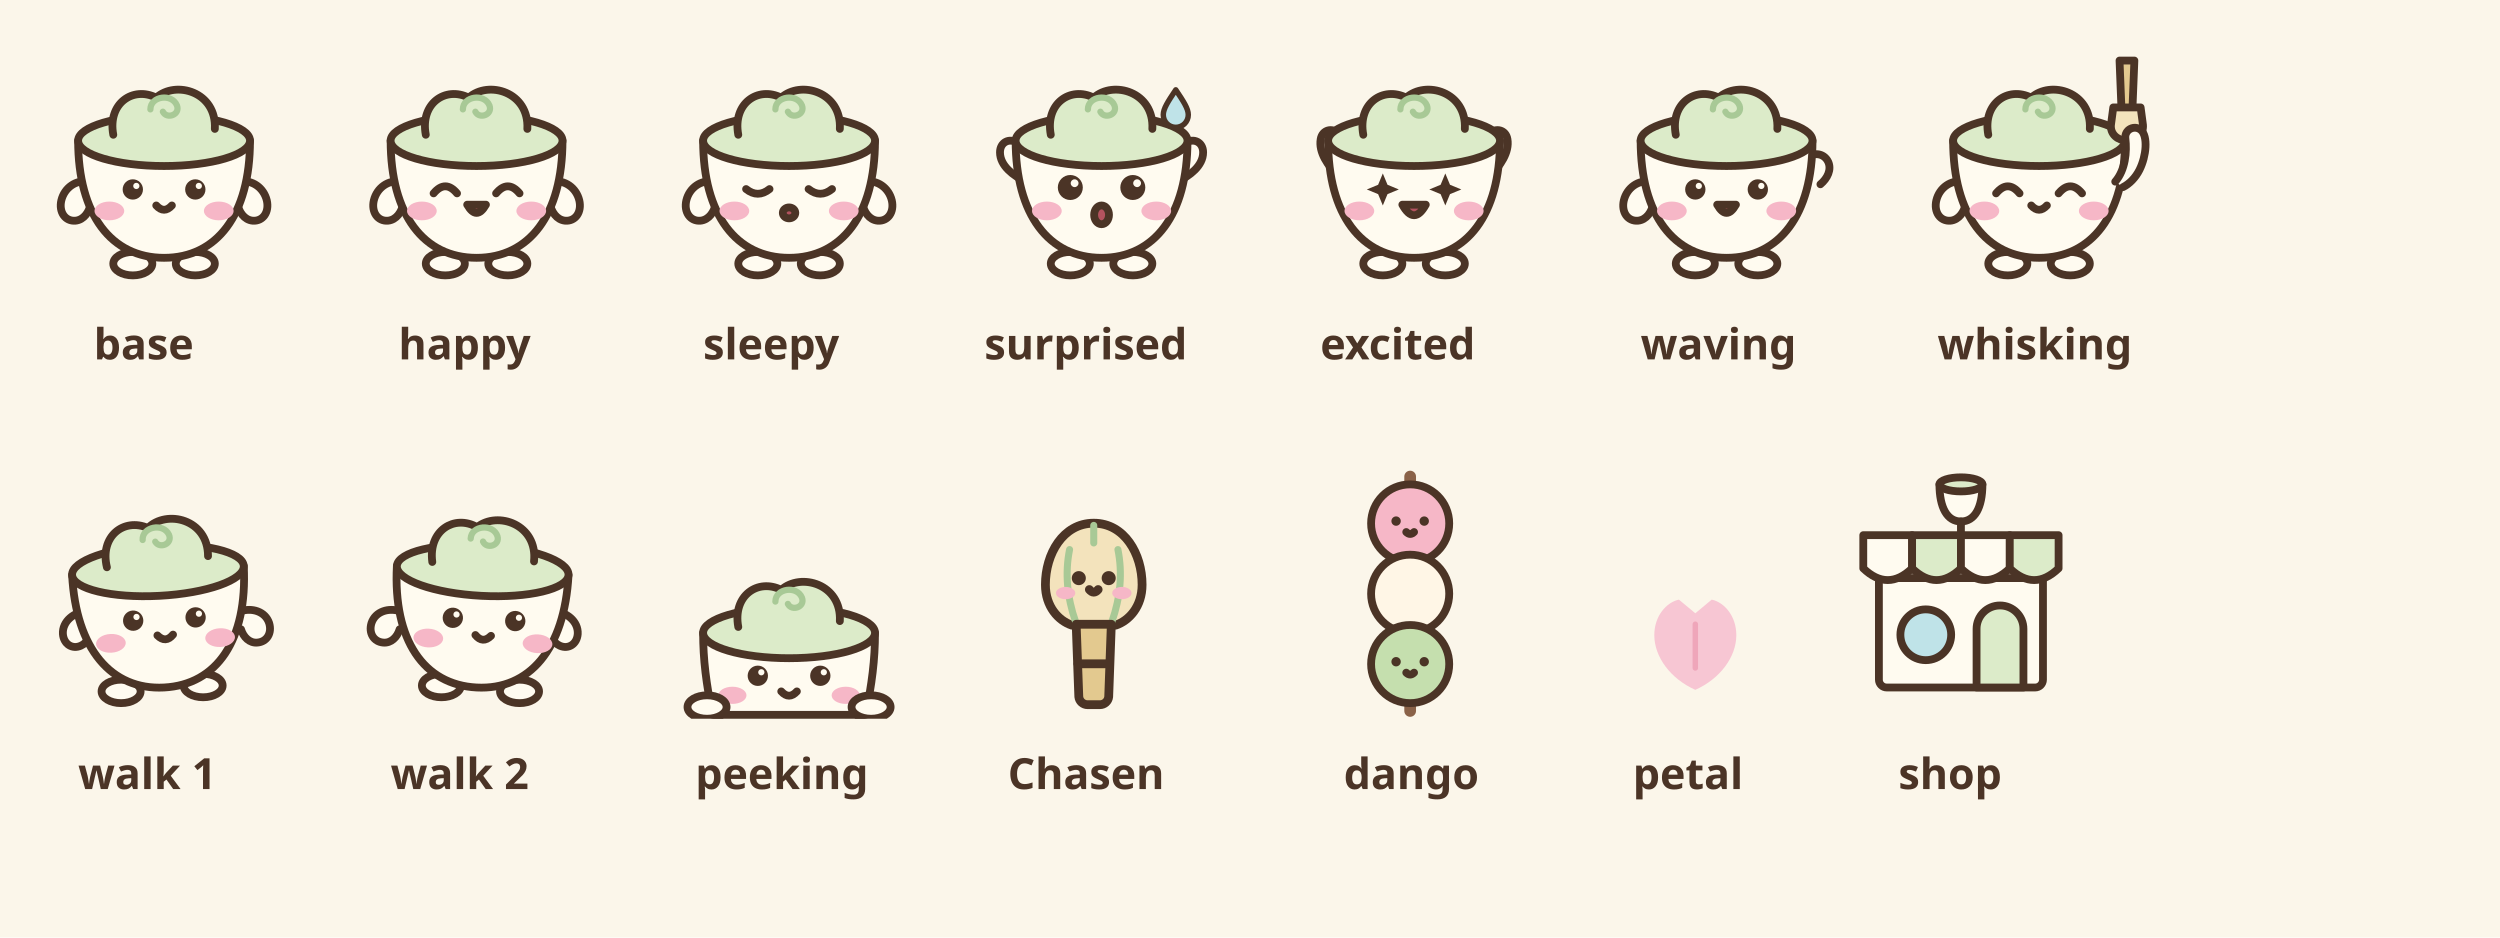
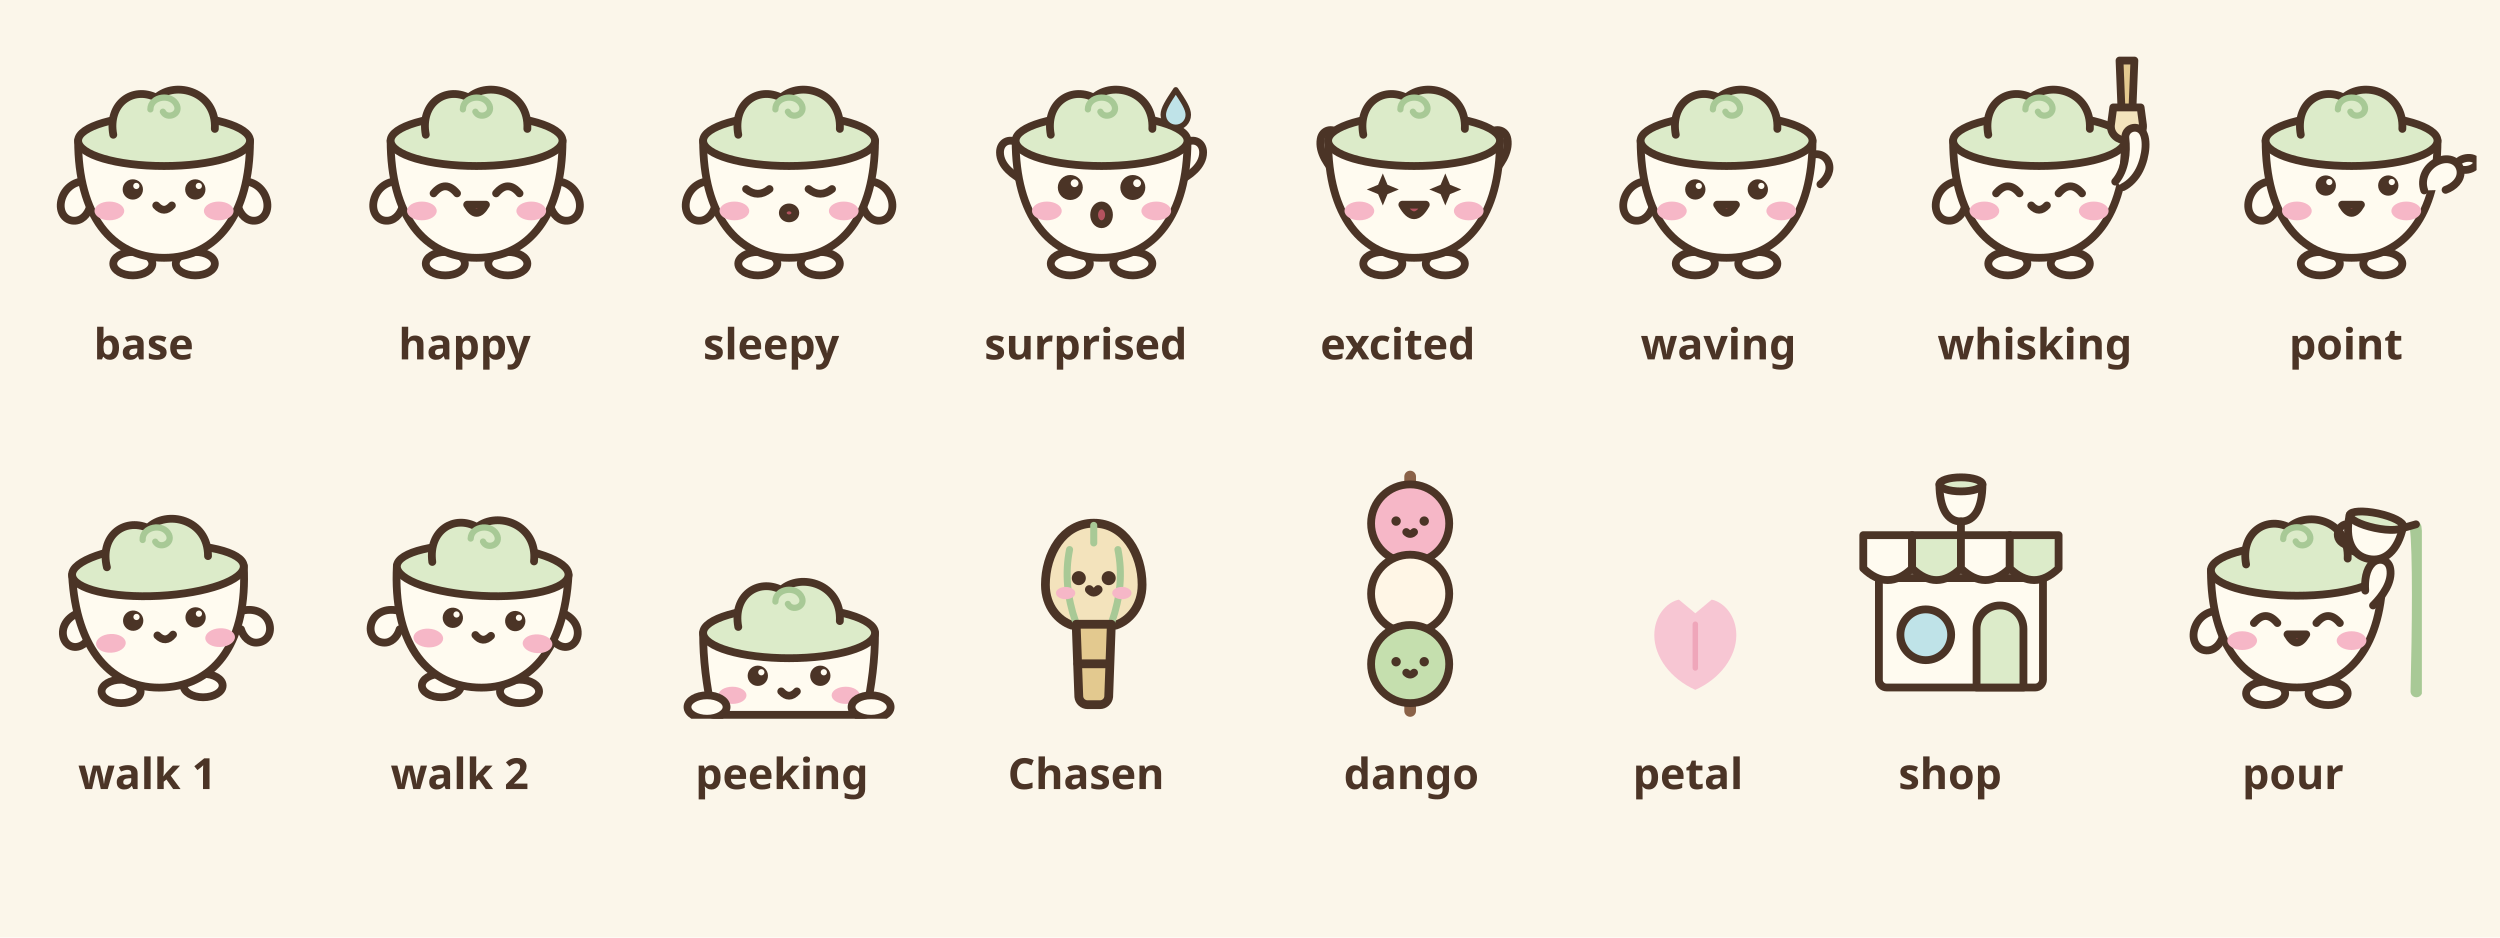
<svg xmlns="http://www.w3.org/2000/svg" viewBox="0 0 640 240" width="640" height="240">
  <defs>
    <symbol id="m-base" viewBox="0 0 64 64">
      <path class="m-o m-c m-arm-l" stroke="#4B3426" stroke-width="2" stroke-linejoin="round" stroke-linecap="round" fill="#FFFBF0" d="M12.5 36.5c-3-.5-6 1.5-6.8 4.8-.7 3 1 5.4 3.6 5.2 2.2-.2 3.6-2.3 4-4.6" />
      <path class="m-o m-c m-arm-r" stroke="#4B3426" stroke-width="2" stroke-linejoin="round" stroke-linecap="round" fill="#FFFBF0" d="M51.5 36.5c3-.5 6 1.5 6.8 4.8.7 3-1 5.4-3.6 5.2-2.2-.2-3.6-2.3-4-4.6" />
      <g class="m-feet">
        <ellipse class="m-o m-c m-foot-l" stroke="#4B3426" stroke-width="2" stroke-linejoin="round" stroke-linecap="round" fill="#FFFBF0" cx="24" cy="57.5" rx="5" ry="3" />
        <ellipse class="m-o m-c m-foot-r" stroke="#4B3426" stroke-width="2" stroke-linejoin="round" stroke-linecap="round" fill="#FFFBF0" cx="40" cy="57.5" rx="5" ry="3" />
      </g>
      <path class="m-o m-c m-cup" stroke="#4B3426" stroke-width="2" stroke-linejoin="round" stroke-linecap="round" fill="#FFFBF0" d="M10 26c0 19 8.5 30 22 30s22-11 22-30z" />
      <g class="m-foamg">
        <ellipse class="m-o m-f" stroke="#4B3426" stroke-width="2" stroke-linejoin="round" stroke-linecap="round" fill="#DCEBC9" cx="32" cy="26" rx="22" ry="6.5" />
        <path class="m-o m-f" stroke="#4B3426" stroke-width="2" stroke-linejoin="round" stroke-linecap="round" fill="#DCEBC9" d="M19 24.5c-1.5-8 5-12.5 11-9.5 5-4.5 15.5-1.5 15 8" />
        <path class="m-s" fill="none" stroke="#A8C996" stroke-width="1.6" stroke-linecap="round" d="M28.5 18c0-3.4 5.5-4.2 6.8-1 .9 2.4-2.6 3.6-3.6 1.6" />
      </g>
      <g class="m-look">
        <g class="m-eyes">
          <circle class="m-ink" fill="#4B3426" cx="24" cy="38.5" r="2.6" />
          <circle class="m-ink" fill="#4B3426" cx="40" cy="38.5" r="2.6" />
          <circle class="m-hi" fill="#FFFBF0" cx="24.9" cy="37.6" r=".8" />
          <circle class="m-hi" fill="#FFFBF0" cx="40.9" cy="37.6" r=".8" />
        </g>
      </g>
      <ellipse class="m-blush" fill="#F6B7C7" cx="18" cy="44" rx="3.8" ry="2.4" />
      <ellipse class="m-blush" fill="#F6B7C7" cx="46" cy="44" rx="3.8" ry="2.4" />
      <path class="m-l m-mouth" fill="none" stroke="#4B3426" stroke-width="2" stroke-linecap="round" stroke-linejoin="round" d="M30 42.6q2 2.2 4 0" />
    </symbol>
    <symbol id="m-happy" viewBox="0 0 64 64">
      <path class="m-o m-c m-arm-l" stroke="#4B3426" stroke-width="2" stroke-linejoin="round" stroke-linecap="round" fill="#FFFBF0" d="M12.5 36.5c-3-.5-6 1.5-6.8 4.8-.7 3 1 5.4 3.6 5.2 2.2-.2 3.6-2.3 4-4.6" />
      <path class="m-o m-c m-arm-r" stroke="#4B3426" stroke-width="2" stroke-linejoin="round" stroke-linecap="round" fill="#FFFBF0" d="M51.5 36.5c3-.5 6 1.5 6.8 4.8.7 3-1 5.4-3.6 5.2-2.2-.2-3.6-2.3-4-4.6" />
      <g class="m-feet">
        <ellipse class="m-o m-c m-foot-l" stroke="#4B3426" stroke-width="2" stroke-linejoin="round" stroke-linecap="round" fill="#FFFBF0" cx="24" cy="57.5" rx="5" ry="3" />
        <ellipse class="m-o m-c m-foot-r" stroke="#4B3426" stroke-width="2" stroke-linejoin="round" stroke-linecap="round" fill="#FFFBF0" cx="40" cy="57.5" rx="5" ry="3" />
      </g>
      <path class="m-o m-c m-cup" stroke="#4B3426" stroke-width="2" stroke-linejoin="round" stroke-linecap="round" fill="#FFFBF0" d="M10 26c0 19 8.5 30 22 30s22-11 22-30z" />
      <g class="m-foamg">
        <ellipse class="m-o m-f" stroke="#4B3426" stroke-width="2" stroke-linejoin="round" stroke-linecap="round" fill="#DCEBC9" cx="32" cy="26" rx="22" ry="6.5" />
        <path class="m-o m-f" stroke="#4B3426" stroke-width="2" stroke-linejoin="round" stroke-linecap="round" fill="#DCEBC9" d="M19 24.5c-1.5-8 5-12.5 11-9.5 5-4.5 15.5-1.5 15 8" />
        <path class="m-s" fill="none" stroke="#A8C996" stroke-width="1.6" stroke-linecap="round" d="M28.5 18c0-3.4 5.5-4.2 6.8-1 .9 2.4-2.6 3.6-3.6 1.6" />
      </g>
      <g class="m-look">
        <g class="m-eyes">
          <path class="m-l" fill="none" stroke="#4B3426" stroke-width="2" stroke-linecap="round" stroke-linejoin="round" d="M21 39.5q3-3.6 6 0M37 39.5q3-3.6 6 0" />
        </g>
      </g>
      <ellipse class="m-blush" fill="#F6B7C7" cx="18" cy="44" rx="3.8" ry="2.4" />
      <ellipse class="m-blush" fill="#F6B7C7" cx="46" cy="44" rx="3.8" ry="2.4" />
      <path class="m-o m-in m-mouth" stroke="#4B3426" stroke-width="2" stroke-linejoin="round" stroke-linecap="round" fill="#B4535F" d="M29.6 42.4q2.4 4.2 4.8 0z" />
    </symbol>
    <symbol id="m-sleepy" viewBox="0 0 64 64">
      <path class="m-o m-c m-arm-l" stroke="#4B3426" stroke-width="2" stroke-linejoin="round" stroke-linecap="round" fill="#FFFBF0" d="M12.5 36.5c-3-.5-6 1.5-6.8 4.8-.7 3 1 5.4 3.6 5.2 2.2-.2 3.6-2.3 4-4.6" />
      <path class="m-o m-c m-arm-r" stroke="#4B3426" stroke-width="2" stroke-linejoin="round" stroke-linecap="round" fill="#FFFBF0" d="M51.5 36.5c3-.5 6 1.5 6.8 4.8.7 3-1 5.4-3.6 5.2-2.2-.2-3.6-2.3-4-4.6" />
      <g class="m-feet">
        <ellipse class="m-o m-c m-foot-l" stroke="#4B3426" stroke-width="2" stroke-linejoin="round" stroke-linecap="round" fill="#FFFBF0" cx="24" cy="57.5" rx="5" ry="3" />
        <ellipse class="m-o m-c m-foot-r" stroke="#4B3426" stroke-width="2" stroke-linejoin="round" stroke-linecap="round" fill="#FFFBF0" cx="40" cy="57.5" rx="5" ry="3" />
      </g>
      <path class="m-o m-c m-cup" stroke="#4B3426" stroke-width="2" stroke-linejoin="round" stroke-linecap="round" fill="#FFFBF0" d="M10 26c0 19 8.5 30 22 30s22-11 22-30z" />
      <g class="m-foamg">
        <ellipse class="m-o m-f" stroke="#4B3426" stroke-width="2" stroke-linejoin="round" stroke-linecap="round" fill="#DCEBC9" cx="32" cy="26" rx="22" ry="6.5" />
        <path class="m-o m-f" stroke="#4B3426" stroke-width="2" stroke-linejoin="round" stroke-linecap="round" fill="#DCEBC9" d="M19 24.5c-1.5-8 5-12.5 11-9.5 5-4.5 15.5-1.5 15 8" />
        <path class="m-s" fill="none" stroke="#A8C996" stroke-width="1.6" stroke-linecap="round" d="M28.5 18c0-3.4 5.5-4.2 6.8-1 .9 2.4-2.6 3.6-3.6 1.6" />
      </g>
      <g class="m-look">
        <g class="m-eyes">
          <path class="m-l" fill="none" stroke="#4B3426" stroke-width="2" stroke-linecap="round" stroke-linejoin="round" d="M21 38.4q3 2.4 6 0M37 38.4q3 2.4 6 0" />
        </g>
      </g>
      <ellipse class="m-blush" fill="#F6B7C7" cx="18" cy="44" rx="3.8" ry="2.4" />
      <ellipse class="m-blush" fill="#F6B7C7" cx="46" cy="44" rx="3.8" ry="2.4" />
      <ellipse class="m-o m-in m-mouth m-yawn" stroke="#4B3426" stroke-width="2" stroke-linejoin="round" stroke-linecap="round" fill="#B4535F" cx="32" cy="44.5" rx="1.6" ry="1.4" />
    </symbol>
    <symbol id="m-surprised" viewBox="0 0 64 64">
      <path class="m-o m-c m-arm-l" stroke="#4B3426" stroke-width="2" stroke-linejoin="round" stroke-linecap="round" fill="#FFFBF0" d="M12.5 36.5c-3-1.5-6.5-4-6.5-7.5 0-2.6 2.4-3.8 4.5-2.4 1.8 1.2 2.8 3.6 3 6" />
      <path class="m-o m-c m-arm-r" stroke="#4B3426" stroke-width="2" stroke-linejoin="round" stroke-linecap="round" fill="#FFFBF0" d="M51.5 36.5c3-1.5 6.5-4 6.5-7.5 0-2.6-2.4-3.8-4.5-2.4-1.8 1.2-2.8 3.6-3 6" />
      <g class="m-feet">
        <ellipse class="m-o m-c m-foot-l" stroke="#4B3426" stroke-width="2" stroke-linejoin="round" stroke-linecap="round" fill="#FFFBF0" cx="24" cy="57.5" rx="5" ry="3" />
        <ellipse class="m-o m-c m-foot-r" stroke="#4B3426" stroke-width="2" stroke-linejoin="round" stroke-linecap="round" fill="#FFFBF0" cx="40" cy="57.5" rx="5" ry="3" />
      </g>
      <path class="m-o m-c m-cup" stroke="#4B3426" stroke-width="2" stroke-linejoin="round" stroke-linecap="round" fill="#FFFBF0" d="M10 26c0 19 8.5 30 22 30s22-11 22-30z" />
      <g class="m-foamg">
        <ellipse class="m-o m-f" stroke="#4B3426" stroke-width="2" stroke-linejoin="round" stroke-linecap="round" fill="#DCEBC9" cx="32" cy="26" rx="22" ry="6.5" />
        <path class="m-o m-f" stroke="#4B3426" stroke-width="2" stroke-linejoin="round" stroke-linecap="round" fill="#DCEBC9" d="M19 24.5c-1.5-8 5-12.5 11-9.5 5-4.5 15.5-1.5 15 8" />
        <path class="m-s" fill="none" stroke="#A8C996" stroke-width="1.6" stroke-linecap="round" d="M28.5 18c0-3.4 5.5-4.2 6.8-1 .9 2.4-2.6 3.6-3.6 1.6" />
      </g>
      <g class="m-look">
        <g class="m-eyes">
          <circle class="m-ink" fill="#4B3426" cx="24" cy="38" r="3.2" />
          <circle class="m-ink" fill="#4B3426" cx="40" cy="38" r="3.2" />
          <circle class="m-hi" fill="#FFFBF0" cx="25.1" cy="36.9" r="1" />
          <circle class="m-hi" fill="#FFFBF0" cx="41.1" cy="36.9" r="1" />
        </g>
      </g>
      <ellipse class="m-blush" fill="#F6B7C7" cx="18" cy="44" rx="3.8" ry="2.4" />
      <ellipse class="m-blush" fill="#F6B7C7" cx="46" cy="44" rx="3.8" ry="2.4" />
      <ellipse class="m-o m-in m-mouth" stroke="#4B3426" stroke-width="2" stroke-linejoin="round" stroke-linecap="round" fill="#B4535F" cx="32" cy="45" rx="1.9" ry="2.4" />
      <path class="m-o m-sweat" stroke="#4B3426" stroke-width="1.4" stroke-linejoin="round" stroke-linecap="round" fill="#BFE3E8" d="M51 13c-2 3-3.2 4.8-3.2 6.4a3.2 3.2 0 0 0 6.4 0c0-1.6-1.2-3.4-3.2-6.4z" />
    </symbol>
    <symbol id="m-excited" viewBox="0 0 64 64">
      <path class="m-o m-c m-arm-l" stroke="#4B3426" stroke-width="2" stroke-linejoin="round" stroke-linecap="round" fill="#FFFBF0" d="M12.5 35c-2.5-2.5-5-6-4.4-9.4.4-2.4 3-3 4.6-1.4 1.6 1.6 2 4.4 1.8 7" />
      <path class="m-o m-c m-arm-r" stroke="#4B3426" stroke-width="2" stroke-linejoin="round" stroke-linecap="round" fill="#FFFBF0" d="M51.5 35c2.5-2.5 5-6 4.4-9.4-.4-2.4-3-3-4.6-1.4-1.6 1.6-2 4.4-1.8 7" />
      <g class="m-feet">
        <ellipse class="m-o m-c m-foot-l" stroke="#4B3426" stroke-width="2" stroke-linejoin="round" stroke-linecap="round" fill="#FFFBF0" cx="24" cy="57.5" rx="5" ry="3" />
        <ellipse class="m-o m-c m-foot-r" stroke="#4B3426" stroke-width="2" stroke-linejoin="round" stroke-linecap="round" fill="#FFFBF0" cx="40" cy="57.5" rx="5" ry="3" />
      </g>
      <path class="m-o m-c m-cup" stroke="#4B3426" stroke-width="2" stroke-linejoin="round" stroke-linecap="round" fill="#FFFBF0" d="M10 26c0 19 8.5 30 22 30s22-11 22-30z" />
      <g class="m-foamg">
        <ellipse class="m-o m-f" stroke="#4B3426" stroke-width="2" stroke-linejoin="round" stroke-linecap="round" fill="#DCEBC9" cx="32" cy="26" rx="22" ry="6.5" />
        <path class="m-o m-f" stroke="#4B3426" stroke-width="2" stroke-linejoin="round" stroke-linecap="round" fill="#DCEBC9" d="M19 24.5c-1.5-8 5-12.5 11-9.5 5-4.5 15.5-1.5 15 8" />
        <path class="m-s" fill="none" stroke="#A8C996" stroke-width="1.6" stroke-linecap="round" d="M28.5 18c0-3.4 5.5-4.2 6.8-1 .9 2.4-2.6 3.6-3.6 1.6" />
      </g>
      <g class="m-look">
        <g class="m-eyes">
          <path class="m-ink" fill="#4B3426" d="M24 34.4l1.2 2.9 2.9 1.2-2.9 1.2-1.2 2.9-1.2-2.9-2.9-1.2 2.9-1.2zM40 34.4l1.2 2.9 2.9 1.2-2.9 1.2-1.2 2.9-1.2-2.9-2.9-1.2 2.9-1.2z" />
        </g>
      </g>
      <ellipse class="m-blush" fill="#F6B7C7" cx="18" cy="44" rx="3.8" ry="2.4" />
      <ellipse class="m-blush" fill="#F6B7C7" cx="46" cy="44" rx="3.8" ry="2.4" />
      <path class="m-o m-in m-mouth" stroke="#4B3426" stroke-width="2" stroke-linejoin="round" stroke-linecap="round" fill="#B4535F" d="M29 42.4q3 5.4 6 0z" />
    </symbol>
    <symbol id="m-wave" viewBox="0 0 64 64">
      <path class="m-o m-c m-arm-l" stroke="#4B3426" stroke-width="2" stroke-linejoin="round" stroke-linecap="round" fill="#FFFBF0" d="M12.5 36.5c-3-.5-6 1.5-6.8 4.8-.7 3 1 5.4 3.6 5.2 2.2-.2 3.6-2.3 4-4.6" />
      <g transform="rotate(-120 52 38)">
        <path class="m-o m-c m-arm-r" stroke="#4B3426" stroke-width="2" stroke-linejoin="round" stroke-linecap="round" fill="#FFFBF0" d="M51.5 36.5c3-.5 6 1.5 6.8 4.8.7 3-1 5.4-3.6 5.2-2.2-.2-3.6-2.3-4-4.6" />
      </g>
      <g class="m-feet">
        <ellipse class="m-o m-c m-foot-l" stroke="#4B3426" stroke-width="2" stroke-linejoin="round" stroke-linecap="round" fill="#FFFBF0" cx="24" cy="57.5" rx="5" ry="3" />
        <ellipse class="m-o m-c m-foot-r" stroke="#4B3426" stroke-width="2" stroke-linejoin="round" stroke-linecap="round" fill="#FFFBF0" cx="40" cy="57.5" rx="5" ry="3" />
      </g>
      <path class="m-o m-c m-cup" stroke="#4B3426" stroke-width="2" stroke-linejoin="round" stroke-linecap="round" fill="#FFFBF0" d="M10 26c0 19 8.5 30 22 30s22-11 22-30z" />
      <g class="m-foamg">
        <ellipse class="m-o m-f" stroke="#4B3426" stroke-width="2" stroke-linejoin="round" stroke-linecap="round" fill="#DCEBC9" cx="32" cy="26" rx="22" ry="6.5" />
        <path class="m-o m-f" stroke="#4B3426" stroke-width="2" stroke-linejoin="round" stroke-linecap="round" fill="#DCEBC9" d="M19 24.5c-1.5-8 5-12.5 11-9.5 5-4.5 15.5-1.5 15 8" />
        <path class="m-s" fill="none" stroke="#A8C996" stroke-width="1.6" stroke-linecap="round" d="M28.5 18c0-3.4 5.5-4.2 6.8-1 .9 2.4-2.6 3.6-3.6 1.6" />
      </g>
      <g class="m-look">
        <g class="m-eyes">
          <circle class="m-ink" fill="#4B3426" cx="24" cy="38.5" r="2.6" />
          <circle class="m-ink" fill="#4B3426" cx="40" cy="38.5" r="2.6" />
          <circle class="m-hi" fill="#FFFBF0" cx="24.9" cy="37.6" r=".8" />
          <circle class="m-hi" fill="#FFFBF0" cx="40.9" cy="37.6" r=".8" />
        </g>
      </g>
      <ellipse class="m-blush" fill="#F6B7C7" cx="18" cy="44" rx="3.8" ry="2.4" />
      <ellipse class="m-blush" fill="#F6B7C7" cx="46" cy="44" rx="3.8" ry="2.4" />
      <path class="m-o m-in m-mouth" stroke="#4B3426" stroke-width="2" stroke-linejoin="round" stroke-linecap="round" fill="#B4535F" d="M29.6 42.4q2.4 4.2 4.8 0z" />
    </symbol>
    <symbol id="m-whisk" viewBox="0 0 64 64">
      <path class="m-o m-c m-arm-l" stroke="#4B3426" stroke-width="2" stroke-linejoin="round" stroke-linecap="round" fill="#FFFBF0" d="M12.5 36.5c-3-.5-6 1.5-6.8 4.8-.7 3 1 5.4 3.6 5.2 2.2-.2 3.6-2.3 4-4.6" />
      <g class="m-feet">
        <ellipse class="m-o m-c m-foot-l" stroke="#4B3426" stroke-width="2" stroke-linejoin="round" stroke-linecap="round" fill="#FFFBF0" cx="24" cy="57.5" rx="5" ry="3" />
        <ellipse class="m-o m-c m-foot-r" stroke="#4B3426" stroke-width="2" stroke-linejoin="round" stroke-linecap="round" fill="#FFFBF0" cx="40" cy="57.5" rx="5" ry="3" />
      </g>
      <path class="m-o m-c m-cup" stroke="#4B3426" stroke-width="2" stroke-linejoin="round" stroke-linecap="round" fill="#FFFBF0" d="M10 26c0 19 8.5 30 22 30s22-11 22-30z" />
      <g class="m-foamg">
        <ellipse class="m-o m-f" stroke="#4B3426" stroke-width="2" stroke-linejoin="round" stroke-linecap="round" fill="#DCEBC9" cx="32" cy="26" rx="22" ry="6.5" />
        <path class="m-o m-f" stroke="#4B3426" stroke-width="2" stroke-linejoin="round" stroke-linecap="round" fill="#DCEBC9" d="M19 24.5c-1.5-8 5-12.5 11-9.5 5-4.5 15.5-1.5 15 8" />
        <path class="m-s" fill="none" stroke="#A8C996" stroke-width="1.6" stroke-linecap="round" d="M28.5 18c0-3.4 5.5-4.2 6.8-1 .9 2.4-2.6 3.6-3.6 1.6" />
      </g>
      <g class="m-arm-r m-whiskarm">
        <path class="m-o m-bam" stroke="#4B3426" stroke-width="2" stroke-linejoin="round" stroke-linecap="round" fill="#E3C98F" d="M52.6 5.5h3.8l-.5 12.5h-2.8z" />
        <path class="m-o m-tine" stroke="#4B3426" stroke-width="2" stroke-linejoin="round" stroke-linecap="round" fill="#F3E3BC" d="M51 17.5h7l.6 4.5c.2 2.4-1.8 4-4.1 4s-4.3-1.6-4.1-4z" />
        <path class="m-o m-c" stroke="#4B3426" stroke-width="2" stroke-linejoin="round" stroke-linecap="round" fill="#FFFBF0" d="M51.5 36.5c2.6-3 3-7.6 2.6-11-.3-2.4 2.4-3.6 4-2.2 1.8 1.6 1.4 6.6-.4 10.2-1 2-2.6 3.6-4.2 4.4" />
      </g>
      <g class="m-look">
        <g class="m-eyes">
          <path class="m-l" fill="none" stroke="#4B3426" stroke-width="2" stroke-linecap="round" stroke-linejoin="round" d="M21 39.5q3-3.6 6 0M37 39.5q3-3.6 6 0" />
        </g>
      </g>
      <ellipse class="m-blush" fill="#F6B7C7" cx="18" cy="44" rx="3.8" ry="2.4" />
      <ellipse class="m-blush" fill="#F6B7C7" cx="46" cy="44" rx="3.8" ry="2.4" />
      <path class="m-l m-mouth" fill="none" stroke="#4B3426" stroke-width="2" stroke-linecap="round" stroke-linejoin="round" d="M30 42.6q2 2.2 4 0" />
    </symbol>
    <symbol id="m-walk1" viewBox="0 0 64 64">
      <path class="m-o m-c m-arm-l" stroke="#4B3426" stroke-width="2" stroke-linejoin="round" stroke-linecap="round" fill="#FFFBF0" d="M12.5 36.5c-3.5 0-6.6 2.6-6.4 5.8.2 2.6 2.4 4 4.6 3 1.8-.8 2.6-2.8 2.6-4.8" />
      <path class="m-o m-c m-arm-r" stroke="#4B3426" stroke-width="2" stroke-linejoin="round" stroke-linecap="round" fill="#FFFBF0" d="M51.5 36.5c3-1 6.4 0 7.4 3 .8 2.6-.6 4.8-3 5-2 .2-3.6-1.4-4.2-3.4" />
      <g class="m-feet">
        <ellipse class="m-o m-c m-foot-l" stroke="#4B3426" stroke-width="2" stroke-linejoin="round" stroke-linecap="round" fill="#FFFBF0" cx="21" cy="57" rx="5" ry="3" />
        <ellipse class="m-o m-c m-foot-r" stroke="#4B3426" stroke-width="2" stroke-linejoin="round" stroke-linecap="round" fill="#FFFBF0" cx="42" cy="55.5" rx="5" ry="3" />
      </g>
      <g transform="rotate(-3 32 56)">
        <path class="m-o m-c m-cup" stroke="#4B3426" stroke-width="2" stroke-linejoin="round" stroke-linecap="round" fill="#FFFBF0" d="M10 26c0 19 8.5 30 22 30s22-11 22-30z" />
        <g class="m-foamg">
          <ellipse class="m-o m-f" stroke="#4B3426" stroke-width="2" stroke-linejoin="round" stroke-linecap="round" fill="#DCEBC9" cx="32" cy="26" rx="22" ry="6.5" />
          <path class="m-o m-f" stroke="#4B3426" stroke-width="2" stroke-linejoin="round" stroke-linecap="round" fill="#DCEBC9" d="M19 24.5c-1.5-8 5-12.5 11-9.5 5-4.5 15.5-1.5 15 8" />
          <path class="m-s" fill="none" stroke="#A8C996" stroke-width="1.6" stroke-linecap="round" d="M28.5 18c0-3.4 5.5-4.2 6.8-1 .9 2.4-2.6 3.6-3.6 1.6" />
        </g>
        <g class="m-look">
          <g class="m-eyes">
            <circle class="m-ink" fill="#4B3426" cx="25" cy="38.5" r="2.6" />
            <circle class="m-ink" fill="#4B3426" cx="41" cy="38.5" r="2.6" />
            <circle class="m-hi" fill="#FFFBF0" cx="25.9" cy="37.6" r=".8" />
            <circle class="m-hi" fill="#FFFBF0" cx="41.9" cy="37.6" r=".8" />
          </g>
        </g>
        <ellipse class="m-blush" fill="#F6B7C7" cx="19" cy="44" rx="3.8" ry="2.4" />
        <ellipse class="m-blush" fill="#F6B7C7" cx="47" cy="44" rx="3.8" ry="2.4" />
        <path class="m-l m-mouth" fill="none" stroke="#4B3426" stroke-width="2" stroke-linecap="round" stroke-linejoin="round" d="M31 42.6q2 2.2 4 0" />
      </g>
    </symbol>
    <symbol id="m-walk2" viewBox="0 0 64 64">
      <path class="m-o m-c m-arm-l" stroke="#4B3426" stroke-width="2" stroke-linejoin="round" stroke-linecap="round" fill="#FFFBF0" d="M12.5 36.5c-3-1-6.4 0-7.4 3-.8 2.6.6 4.8 3 5 2 .2 3.6-1.4 4.2-3.4" />
      <path class="m-o m-c m-arm-r" stroke="#4B3426" stroke-width="2" stroke-linejoin="round" stroke-linecap="round" fill="#FFFBF0" d="M51.5 36.5c3.5 0 6.6 2.6 6.4 5.8-.2 2.6-2.4 4-4.6 3-1.8-.8-2.6-2.8-2.6-4.8" />
      <g class="m-feet">
        <ellipse class="m-o m-c m-foot-l" stroke="#4B3426" stroke-width="2" stroke-linejoin="round" stroke-linecap="round" fill="#FFFBF0" cx="23" cy="55.5" rx="5" ry="3" />
        <ellipse class="m-o m-c m-foot-r" stroke="#4B3426" stroke-width="2" stroke-linejoin="round" stroke-linecap="round" fill="#FFFBF0" cx="43" cy="57" rx="5" ry="3" />
      </g>
      <g transform="rotate(3 32 56)">
        <path class="m-o m-c m-cup" stroke="#4B3426" stroke-width="2" stroke-linejoin="round" stroke-linecap="round" fill="#FFFBF0" d="M10 26c0 19 8.5 30 22 30s22-11 22-30z" />
        <g class="m-foamg">
          <ellipse class="m-o m-f" stroke="#4B3426" stroke-width="2" stroke-linejoin="round" stroke-linecap="round" fill="#DCEBC9" cx="32" cy="26" rx="22" ry="6.5" />
          <path class="m-o m-f" stroke="#4B3426" stroke-width="2" stroke-linejoin="round" stroke-linecap="round" fill="#DCEBC9" d="M19 24.5c-1.5-8 5-12.5 11-9.5 5-4.5 15.5-1.5 15 8" />
          <path class="m-s" fill="none" stroke="#A8C996" stroke-width="1.6" stroke-linecap="round" d="M28.5 18c0-3.4 5.5-4.2 6.8-1 .9 2.4-2.6 3.6-3.6 1.6" />
        </g>
        <g class="m-look">
          <g class="m-eyes">
            <circle class="m-ink" fill="#4B3426" cx="25" cy="38.5" r="2.6" />
            <circle class="m-ink" fill="#4B3426" cx="41" cy="38.5" r="2.6" />
            <circle class="m-hi" fill="#FFFBF0" cx="25.9" cy="37.6" r=".8" />
            <circle class="m-hi" fill="#FFFBF0" cx="41.9" cy="37.6" r=".8" />
          </g>
        </g>
        <ellipse class="m-blush" fill="#F6B7C7" cx="19" cy="44" rx="3.8" ry="2.4" />
        <ellipse class="m-blush" fill="#F6B7C7" cx="47" cy="44" rx="3.8" ry="2.4" />
        <path class="m-l m-mouth" fill="none" stroke="#4B3426" stroke-width="2" stroke-linecap="round" stroke-linejoin="round" d="M31 42.6q2 2.2 4 0" />
      </g>
    </symbol>
    <symbol id="m-peek" viewBox="0 0 64 38">
      <path class="m-o m-c m-cup" stroke="#4B3426" stroke-width="2" stroke-linejoin="round" stroke-linecap="round" fill="#FFFBF0" d="M10 16c0 7 .8 13 2.4 21h39.2c1.6-8 2.4-14 2.4-21z" />
      <g class="m-foamg">
        <ellipse class="m-o m-f" stroke="#4B3426" stroke-width="2" stroke-linejoin="round" stroke-linecap="round" fill="#DCEBC9" cx="32" cy="16" rx="22" ry="6.5" />
        <path class="m-o m-f" stroke="#4B3426" stroke-width="2" stroke-linejoin="round" stroke-linecap="round" fill="#DCEBC9" d="M19 14.5c-1.5-8 5-12.5 11-9.5 5-4.5 15.5-1.5 15 8" />
        <path class="m-s" fill="none" stroke="#A8C996" stroke-width="1.6" stroke-linecap="round" d="M28.5 8c0-3.4 5.5-4.2 6.8-1 .9 2.4-2.6 3.6-3.6 1.6" />
      </g>
      <g class="m-look">
        <g class="m-eyes">
          <circle class="m-ink" fill="#4B3426" cx="24" cy="27" r="2.6" />
          <circle class="m-ink" fill="#4B3426" cx="40" cy="27" r="2.6" />
          <circle class="m-hi" fill="#FFFBF0" cx="24.9" cy="26.1" r=".8" />
          <circle class="m-hi" fill="#FFFBF0" cx="40.9" cy="26.1" r=".8" />
        </g>
      </g>
      <ellipse class="m-blush" fill="#F6B7C7" cx="17.5" cy="32" rx="3.6" ry="2.2" />
      <ellipse class="m-blush" fill="#F6B7C7" cx="46.5" cy="32" rx="3.6" ry="2.2" />
      <path class="m-l m-mouth" fill="none" stroke="#4B3426" stroke-width="2" stroke-linecap="round" stroke-linejoin="round" d="M30 31q2 2.2 4 0" />
      <ellipse class="m-o m-c" stroke="#4B3426" stroke-width="2" stroke-linejoin="round" stroke-linecap="round" fill="#FFFBF0" cx="11" cy="35" rx="5" ry="3" />
      <ellipse class="m-o m-c" stroke="#4B3426" stroke-width="2" stroke-linejoin="round" stroke-linecap="round" fill="#FFFBF0" cx="53" cy="35" rx="5" ry="3" />
    </symbol>
    <symbol id="c-chasen" viewBox="0 0 32 48">
      <path class="m-o m-tine" stroke="#4B3426" stroke-width="2" stroke-linejoin="round" stroke-linecap="round" fill="#F3E3BC" d="M16 3.5c-7 0-11 7-11 14 0 5 3 8.2 6 9.2h10c3-1 6-4.2 6-9.2 0-7-4-14-11-14z" />
      <path class="m-s m-tl" fill="none" stroke="#A8C996" stroke-width="1.6" stroke-linecap="round" d="M10.5 9.5q-1.6 8 1.4 16.5M21.5 9.5q1.6 8-1.4 16.5M16 4v4" />
      <path class="m-o m-bam" stroke="#4B3426" stroke-width="2" stroke-linejoin="round" stroke-linecap="round" fill="#E3C98F" d="M12 26.5h8l-.6 16.5a2 2 0 0 1-2 1.8h-2.8a2 2 0 0 1-2-1.8z" />
      <path class="m-l" fill="none" stroke="#4B3426" stroke-width="2" stroke-linecap="round" stroke-linejoin="round" d="M12.4 35.5h7.2" />
      <circle class="m-ink" fill="#4B3426" cx="12.6" cy="16" r="1.6" />
      <circle class="m-ink" fill="#4B3426" cx="19.4" cy="16" r="1.6" />
      <ellipse class="m-blush" fill="#F6B7C7" cx="9.6" cy="19.4" rx="2.2" ry="1.4" />
      <ellipse class="m-blush" fill="#F6B7C7" cx="22.4" cy="19.4" rx="2.2" ry="1.4" />
      <path class="m-l" fill="none" stroke="#4B3426" stroke-width="2" stroke-linecap="round" stroke-linejoin="round" d="M15 18.6q1 1.2 2 0" />
    </symbol>
    <symbol id="c-dango" viewBox="0 0 32 64">
      <path class="m-stick" stroke="#8A6248" stroke-width="3" stroke-linecap="round" fill="none" d="M16 2v60" />
      <circle class="m-o m-d1" stroke="#4B3426" stroke-width="2" stroke-linejoin="round" stroke-linecap="round" fill="#F6B7C7" cx="16" cy="14" r="10" />
      <circle class="m-o m-d2" stroke="#4B3426" stroke-width="2" stroke-linejoin="round" stroke-linecap="round" fill="#FFF6E6" cx="16" cy="32" r="10" />
      <circle class="m-o m-d3" stroke="#4B3426" stroke-width="2" stroke-linejoin="round" stroke-linecap="round" fill="#C5DFAE" cx="16" cy="50" r="10" />
      <circle class="m-ink" fill="#4B3426" cx="12.4" cy="13.4" r="1.2" />
      <circle class="m-ink" fill="#4B3426" cx="19.6" cy="13.4" r="1.2" />
      <path class="m-l" fill="none" stroke="#4B3426" stroke-width="2" stroke-linecap="round" stroke-linejoin="round" d="M15 16.2q1 1 2 0" />
      <ellipse class="m-blush" fill="#F6B7C7" cx="10" cy="17" rx="1.8" ry="1.1" />
      <ellipse class="m-blush" fill="#F6B7C7" cx="22" cy="17" rx="1.8" ry="1.1" />
      <circle class="m-ink" fill="#4B3426" cx="12.4" cy="49.4" r="1.2" />
      <circle class="m-ink" fill="#4B3426" cx="19.6" cy="49.4" r="1.2" />
      <path class="m-l" fill="none" stroke="#4B3426" stroke-width="2" stroke-linecap="round" stroke-linejoin="round" d="M15 52.2q1 1 2 0" />
    </symbol>
    <symbol id="c-petal" viewBox="0 0 20 20">
      <path class="m-petal" fill="#F7C6D3" d="M10 19c-4.5-2-7.5-6-7.5-10 0-3.5 2.2-6 4.5-6.5L10 5l3-2.5c2.3.5 4.5 3 4.5 6.5 0 4-3 8-7.5 10z" />
      <path class="m-petal-v" stroke="#EFA6BA" stroke-width="1" stroke-linecap="round" fill="none" d="M10 7v8" />
    </symbol>
    <symbol id="s-shop" viewBox="0 0 64 64">
      <path class="m-o m-c" stroke="#4B3426" stroke-width="2" stroke-linejoin="round" stroke-linecap="round" fill="#FFFBF0" d="M11 28h42v26a2 2 0 0 1-2 2H13a2 2 0 0 1-2-2z" />
      <circle class="m-o sh-win" stroke="#4B3426" stroke-width="2" stroke-linejoin="round" stroke-linecap="round" fill="#BFE3E8" cx="23" cy="42.5" r="6.5" />
      <path class="m-o m-f sh-door" stroke="#4B3426" stroke-width="2" stroke-linejoin="round" stroke-linecap="round" fill="#DCEBC9" d="M36 56V41a6 6 0 0 1 12 0v15z" />
      <path class="m-o m-c sh-s1" stroke="#4B3426" stroke-width="2" stroke-linejoin="round" stroke-linecap="round" fill="#FFFBF0" d="M7 17h12.5v8.5q-6.25 6-12.5 0z" />
      <path class="m-o m-f sh-s2" stroke="#4B3426" stroke-width="2" stroke-linejoin="round" stroke-linecap="round" fill="#DCEBC9" d="M19.5 17H32v8.5q-6.25 6-12.5 0z" />
      <path class="m-o m-c sh-s1" stroke="#4B3426" stroke-width="2" stroke-linejoin="round" stroke-linecap="round" fill="#FFFBF0" d="M32 17h12.5v8.5q-6.25 6-12.5 0z" />
      <path class="m-o m-f sh-s2" stroke="#4B3426" stroke-width="2" stroke-linejoin="round" stroke-linecap="round" fill="#DCEBC9" d="M44.5 17H57v8.5q-6.25 6-12.5 0z" />
      <path class="m-o m-c" stroke="#4B3426" stroke-width="2" stroke-linejoin="round" stroke-linecap="round" fill="#FFFBF0" d="M26.5 4h11c0 6-2 9.5-5.5 9.5S26.5 10 26.5 4z" />
      <ellipse class="m-o m-f" stroke="#4B3426" stroke-width="2" stroke-linejoin="round" stroke-linecap="round" fill="#DCEBC9" cx="32" cy="4" rx="5.5" ry="1.8" />
      <path class="m-l" fill="none" stroke="#4B3426" stroke-width="2" stroke-linecap="round" d="M32 13.5V17" />
+     </symbol>
+     <symbol id="m-pour" viewBox="0 0 64 64">
+       <path class="m-o m-c m-arm-l" stroke="#4B3426" stroke-width="2" stroke-linejoin="round" stroke-linecap="round" fill="#FFFBF0" d="M12.5 36.5c-3-.5-6 1.5-6.8 4.8-.7 3 1 5.4 3.6 5.2 2.2-.2 3.6-2.3 4-4.6" />
+       <g class="m-feet">
+         <ellipse class="m-o m-c m-foot-l" stroke="#4B3426" stroke-width="2" stroke-linejoin="round" stroke-linecap="round" fill="#FFFBF0" cx="24" cy="57.5" rx="5" ry="3" />
+         <ellipse class="m-o m-c m-foot-r" stroke="#4B3426" stroke-width="2" stroke-linejoin="round" stroke-linecap="round" fill="#FFFBF0" cx="40" cy="57.5" rx="5" ry="3" />
+       </g>
+       <path class="m-o m-c m-cup" stroke="#4B3426" stroke-width="2" stroke-linejoin="round" stroke-linecap="round" fill="#FFFBF0" d="M10 26c0 19 8.5 30 22 30s22-11 22-30z" />
+       <g class="m-foamg">
+         <ellipse class="m-o m-f" stroke="#4B3426" stroke-width="2" stroke-linejoin="round" stroke-linecap="round" fill="#DCEBC9" cx="32" cy="26" rx="22" ry="6.5" />
+         <path class="m-o m-f" stroke="#4B3426" stroke-width="2" stroke-linejoin="round" stroke-linecap="round" fill="#DCEBC9" d="M19 24.5c-1.5-8 5-12.5 11-9.5 5-4.5 15.5-1.5 15 8" />
+         <path class="m-s" fill="none" stroke="#A8C996" stroke-width="1.6" stroke-linecap="round" d="M28.5 18c0-3.4 5.5-4.2 6.8-1 .9 2.4-2.6 3.6-3.6 1.6" />
+       </g>
+       <g class="m-look">
+         <g class="m-eyes">
+           <path class="m-l" fill="none" stroke="#4B3426" stroke-width="2" stroke-linecap="round" stroke-linejoin="round" d="M21 39.5q3-3.6 6 0M37 39.5q3-3.6 6 0" />
+         </g>
+       </g>
+       <ellipse class="m-blush" fill="#F6B7C7" cx="18" cy="44" rx="3.8" ry="2.4" />
+       <ellipse class="m-blush" fill="#F6B7C7" cx="46" cy="44" rx="3.8" ry="2.4" />
+       <path class="m-o m-in m-mouth" stroke="#4B3426" stroke-width="2" stroke-linejoin="round" stroke-linecap="round" fill="#B4535F" d="M29.6 42.4q2.4 4.2 4.8 0z" />
+       <path class="m-stream" fill="none" stroke="#A8C996" stroke-width="3" stroke-linecap="round" d="M62.4 15c.8 6 .6 26 .2 42" />
+       <g class="m-pitcher" transform="translate(-2 0) rotate(12 52 22)">
+         <path class="m-l" fill="none" stroke="#4B3426" stroke-width="2" stroke-linejoin="round" stroke-linecap="round" d="M46.2 15.4c-3-.4-4 4.4-.4 5.2" />
+         <path class="m-o m-c" stroke="#4B3426" stroke-width="2" stroke-linejoin="round" stroke-linecap="round" fill="#FFFBF0" d="M45.5 13h14c0 6.5-2.8 10-7 10s-7-3.5-7-10z" />
+         <ellipse class="m-o m-f" stroke="#4B3426" stroke-width="2" stroke-linejoin="round" stroke-linecap="round" fill="#DCEBC9" cx="52.5" cy="13" rx="7" ry="1.9" />
+         <path class="m-l" fill="none" stroke="#4B3426" stroke-width="2" stroke-linejoin="round" stroke-linecap="round" d="M59.2 13.6l3.4-1.8" />
+       </g>
+       <path class="m-o m-c m-arm-r" stroke="#4B3426" stroke-width="2" stroke-linejoin="round" stroke-linecap="round" fill="#FFFBF0" d="M51.5 35c2.5-2.5 5-6 4.4-9.4-.4-2.4-3-3-4.6-1.4-1.6 1.6-2 4.4-1.8 7" />
+     </symbol>
+     <symbol id="m-point" viewBox="0 0 64 64">
+       <path class="m-o m-c m-arm-l" stroke="#4B3426" stroke-width="2" stroke-linejoin="round" stroke-linecap="round" fill="#FFFBF0" d="M12.5 36.5c-3-.5-6 1.5-6.8 4.8-.7 3 1 5.4 3.6 5.2 2.2-.2 3.6-2.3 4-4.6" />
+       <g class="m-feet">
+         <ellipse class="m-o m-c m-foot-l" stroke="#4B3426" stroke-width="2" stroke-linejoin="round" stroke-linecap="round" fill="#FFFBF0" cx="24" cy="57.5" rx="5" ry="3" />
+         <ellipse class="m-o m-c m-foot-r" stroke="#4B3426" stroke-width="2" stroke-linejoin="round" stroke-linecap="round" fill="#FFFBF0" cx="40" cy="57.5" rx="5" ry="3" />
+       </g>
+       <path class="m-o m-c m-cup" stroke="#4B3426" stroke-width="2" stroke-linejoin="round" stroke-linecap="round" fill="#FFFBF0" d="M10 26c0 19 8.5 30 22 30s22-11 22-30z" />
+       <g class="m-foamg">
+         <ellipse class="m-o m-f" stroke="#4B3426" stroke-width="2" stroke-linejoin="round" stroke-linecap="round" fill="#DCEBC9" cx="32" cy="26" rx="22" ry="6.5" />
+         <path class="m-o m-f" stroke="#4B3426" stroke-width="2" stroke-linejoin="round" stroke-linecap="round" fill="#DCEBC9" d="M19 24.5c-1.5-8 5-12.5 11-9.5 5-4.5 15.5-1.5 15 8" />
+         <path class="m-s" fill="none" stroke="#A8C996" stroke-width="1.6" stroke-linecap="round" d="M28.5 18c0-3.4 5.5-4.2 6.8-1 .9 2.4-2.6 3.6-3.6 1.6" />
+       </g>
+       <g class="m-look">
+         <g class="m-eyes" transform="translate(1.4 -1)">
+           <circle class="m-ink" fill="#4B3426" cx="24" cy="38.5" r="2.6" />
+           <circle class="m-ink" fill="#4B3426" cx="40" cy="38.5" r="2.6" />
+           <circle class="m-hi" fill="#FFFBF0" cx="24.9" cy="37.6" r=".8" />
+           <circle class="m-hi" fill="#FFFBF0" cx="40.9" cy="37.6" r=".8" />
+         </g>
+       </g>
+       <ellipse class="m-blush" fill="#F6B7C7" cx="18" cy="44" rx="3.8" ry="2.4" />
+       <ellipse class="m-blush" fill="#F6B7C7" cx="46" cy="44" rx="3.8" ry="2.4" />
+       <path class="m-o m-in m-mouth" stroke="#4B3426" stroke-width="2" stroke-linejoin="round" stroke-linecap="round" fill="#B4535F" d="M29.6 42.4q2.4 4.2 4.8 0z" />
+       <g transform="rotate(-100 52 38)">
+         <g class="m-arm-r">
+           <ellipse class="m-o m-c" stroke="#4B3426" stroke-width="2" stroke-linejoin="round" stroke-linecap="round" fill="#FFFBF0" cx="56.3" cy="48.4" rx="1.5" ry="2.6" />
+           <path class="m-o m-c" stroke="#4B3426" stroke-width="2" stroke-linejoin="round" stroke-linecap="round" fill="#FFFBF0" d="M51.5 36.5c3-.5 6 1.5 6.8 4.8.7 3-1 5.4-3.6 5.2-2.2-.2-3.6-2.3-4-4.6" />
+         </g>
+       </g>
    </symbol>
  </defs>
  <g id="sheet">
    <rect width="640" height="240" fill="#FBF6EA" />
    <use href="#m-base" x="10" y="10" width="64" height="64" />
    <text font-family="sans-serif" font-size="11" font-weight="700" fill="#4B3426" x="24" y="92">base</text>
    <use href="#m-happy" x="90" y="10" width="64" height="64" />
    <text font-family="sans-serif" font-size="11" font-weight="700" fill="#4B3426" x="102" y="92">happy</text>
    <use href="#m-sleepy" x="170" y="10" width="64" height="64" />
    <text font-family="sans-serif" font-size="11" font-weight="700" fill="#4B3426" x="180" y="92">sleepy</text>
    <use href="#m-surprised" x="250" y="10" width="64" height="64" />
    <text font-family="sans-serif" font-size="11" font-weight="700" fill="#4B3426" x="252" y="92">surprised</text>
    <use href="#m-excited" x="330" y="10" width="64" height="64" />
    <text font-family="sans-serif" font-size="11" font-weight="700" fill="#4B3426" x="338" y="92">excited</text>
    <use href="#m-wave" x="410" y="10" width="64" height="64" />
    <text font-family="sans-serif" font-size="11" font-weight="700" fill="#4B3426" x="420" y="92">waving</text>
    <use href="#m-whisk" x="490" y="10" width="64" height="64" />
    <text font-family="sans-serif" font-size="11" font-weight="700" fill="#4B3426" x="496" y="92">whisking</text>
    <use href="#m-walk1" x="10" y="120" width="64" height="64" />
    <text font-family="sans-serif" font-size="11" font-weight="700" fill="#4B3426" x="20" y="202">walk 1</text>
    <use href="#m-walk2" x="90" y="120" width="64" height="64" />
    <text font-family="sans-serif" font-size="11" font-weight="700" fill="#4B3426" x="100" y="202">walk 2</text>
    <use href="#m-peek" x="170" y="146" width="64" height="38" />
    <text font-family="sans-serif" font-size="11" font-weight="700" fill="#4B3426" x="178" y="202">peeking</text>
    <use href="#c-chasen" x="262" y="130" width="36" height="54" />
    <text font-family="sans-serif" font-size="11" font-weight="700" fill="#4B3426" x="258" y="202">Chasen</text>
    <use href="#c-dango" x="345" y="120" width="32" height="64" />
    <text font-family="sans-serif" font-size="11" font-weight="700" fill="#4B3426" x="344" y="202">dango</text>
    <use href="#c-petal" x="420" y="150" width="28" height="28" />
    <text font-family="sans-serif" font-size="11" font-weight="700" fill="#4B3426" x="418" y="202">petal</text>
    <use href="#s-shop" x="470" y="120" width="64" height="64" />
    <text font-family="sans-serif" font-size="11" font-weight="700" fill="#4B3426" x="486" y="202">shop</text>
+     <use href="#m-pour" x="556" y="120" width="64" height="64" />
+     <text font-family="sans-serif" font-size="11" font-weight="700" fill="#4B3426" x="574" y="202">pour</text>
+     <use href="#m-point" x="570" y="10" width="64" height="64" />
+     <text font-family="sans-serif" font-size="11" font-weight="700" fill="#4B3426" x="586" y="92">point</text>
  </g>
</svg>
